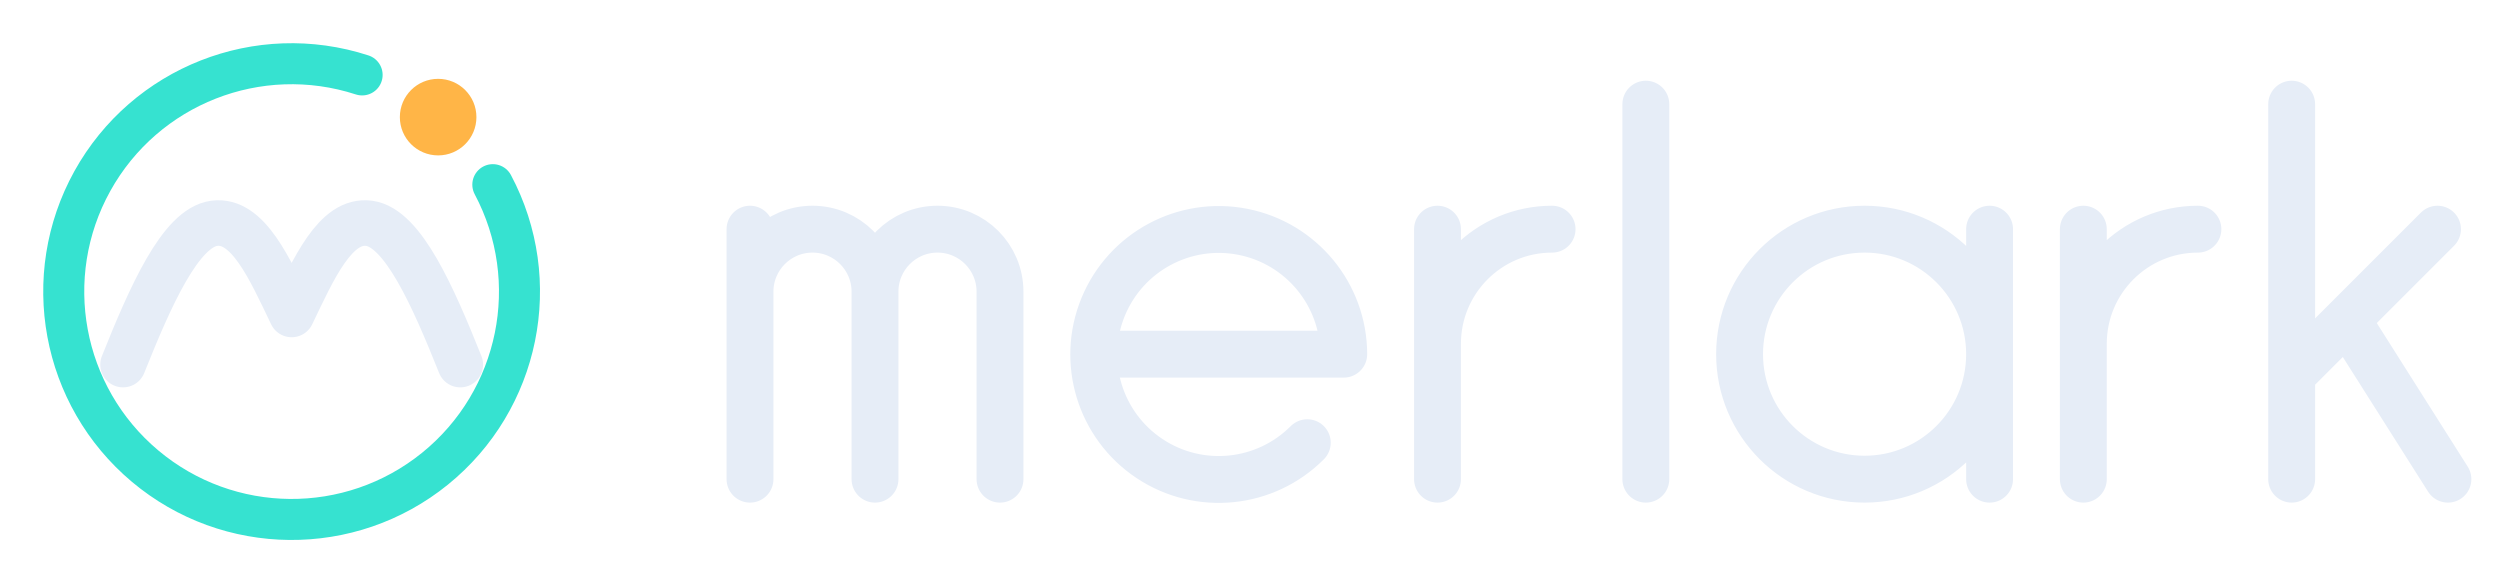
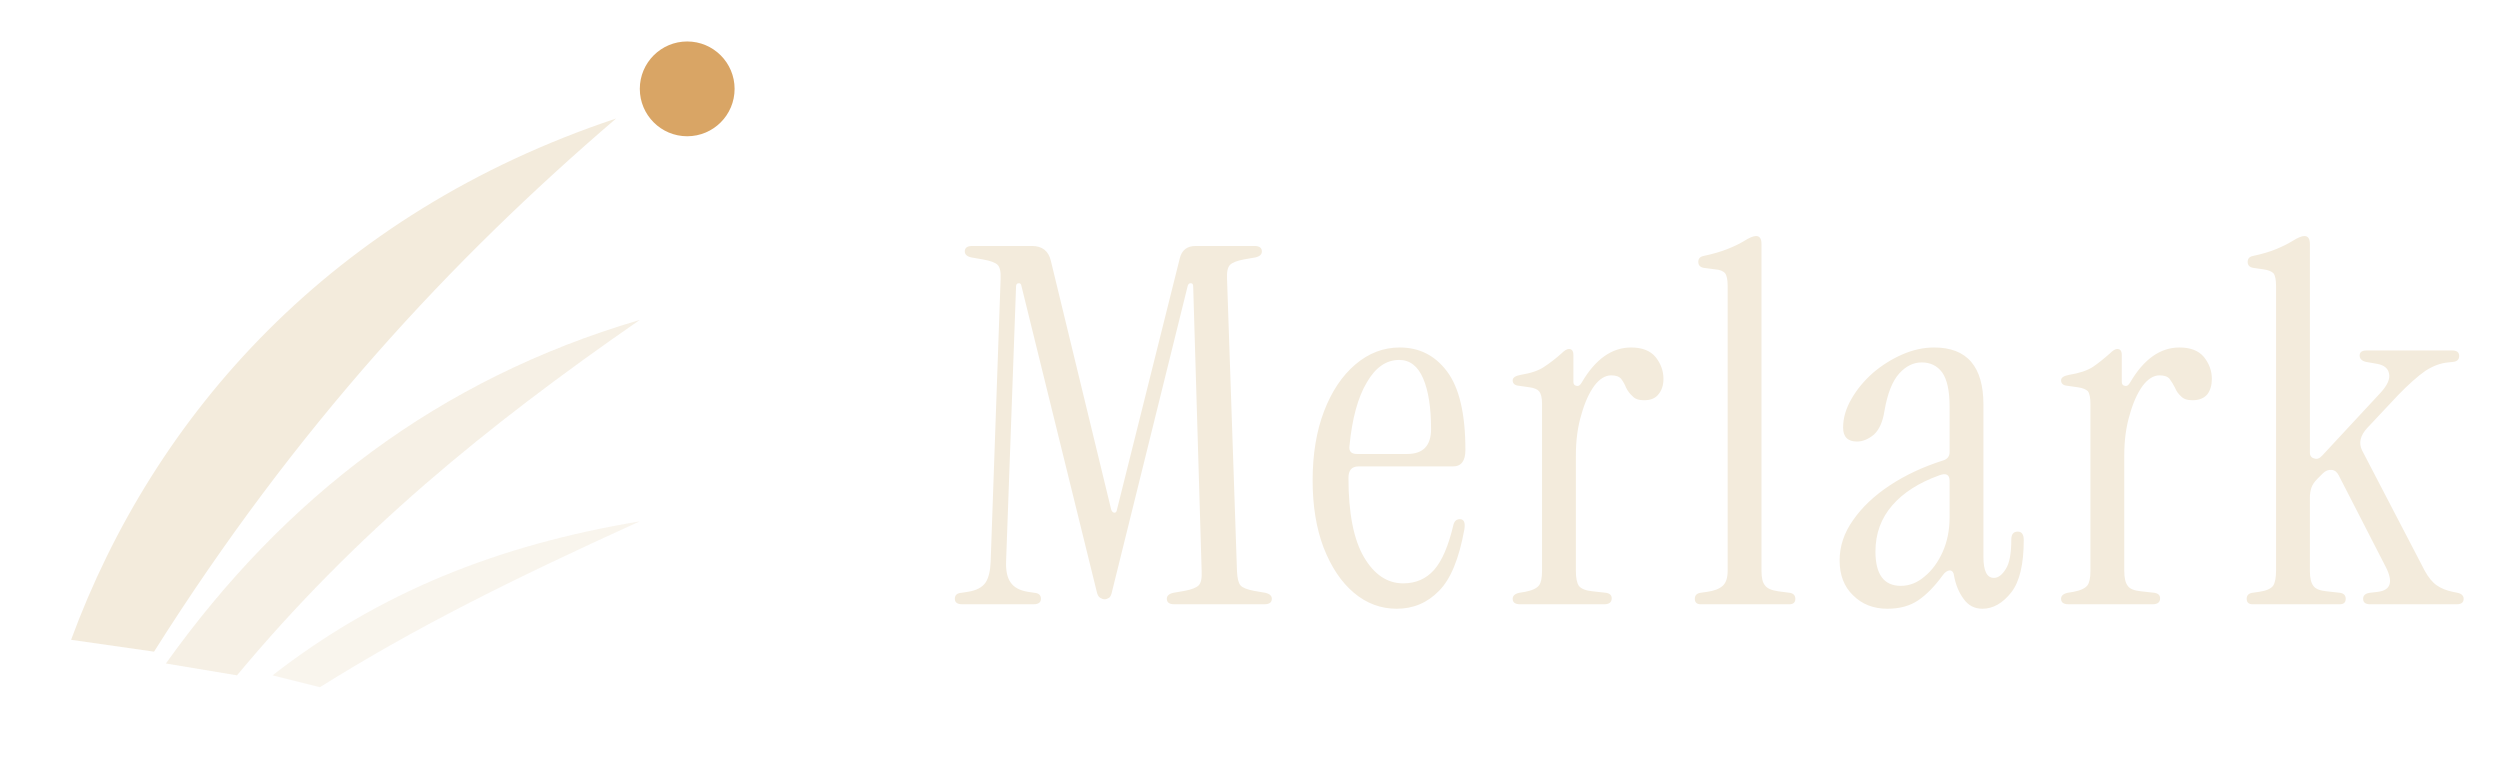
- <svg xmlns="http://www.w3.org/2000/svg" viewBox="0 0 240 56" width="240" height="56" role="img" aria-label="Merlark">
-   <g transform="scale(0.875)" fill="none" stroke-linecap="round" stroke-linejoin="round">
-     <path d="M54.07 20.26A25 25 0 1 1 39.73 8.22" stroke="#36e2d0" stroke-width="4.5" />
-     <path d="M13.5 40C16.5 32.5 19.8 25 23.5 24.5C27.2 24 29.6 29.5 32 34.5C34.4 29.5 36.8 24 40.5 24.5C44.2 25 47.5 32.5 50.5 40" stroke="#e6edf7" stroke-width="5" />
-     <circle cx="48.07" cy="12.85" r="4.2" fill="#ffb547" />
+ <svg xmlns="http://www.w3.org/2000/svg" viewBox="0 0 211 64" role="img" aria-label="Merlark">
+   <g>
+     <path d="M6 54C13 35 28 18 52 10C38 22 25 36 13 55Z" fill="#F3EBDC" />
+     <path d="M14 56C24 42 37 32 54 27C41 36 30 45 20 57Z" fill="#F3EBDC" opacity="0.74" />
+     <path d="M23 57C32 50 42 46 54 44C43 49 35 53 27 58Z" fill="#F3EBDC" opacity="0.5" />
+     <circle cx="58" cy="7.5" r="4" fill="#D9A565" />
  </g>
-   <path transform="translate(70 6)" d="M2 40V16M2 22A6 6 0 0 1 14 22V40M14 22A6 6 0 0 1 26 22V40 M35 28H59A12 12 0 1 0 55.5 36.5 M68 40V16M68 27A11 11 0 0 1 79 16 M88 4V40 M121 16V40M121 28A12 12 0 1 0 97 28A12 12 0 1 0 121 28 M130 40V16M130 27A11 11 0 0 1 141 16 M150 4V40M164 16L150 30M155.5 25L165 40" fill="none" stroke="#e6edf7" stroke-width="4.5" stroke-linecap="round" stroke-linejoin="round" />
+   <g transform="translate(80 51) scale(0.42)">
+     <path d="M31.5-1L31.5-1Q31.1-1 30.6-1.3Q30.1-1.6 29.9-2.6L29.9-2.6L14.8-63.9Q14.7-64.6 14.2-64.5Q13.7-64.5 13.7-63.8L13.7-63.8L11.7-8.6Q11.6-5.8 12.6-4.4Q13.6-2.9 16.1-2.5L16.1-2.5L17.4-2.3Q18.7-2.2 18.7-1.1L18.7-1.1Q18.7 0 17.2 0L17.2 0L2.9 0Q1.4 0 1.4-1.1L1.4-1.1Q1.4-2.2 2.7-2.3L2.7-2.3L4-2.5Q6.6-2.9 7.6-4.4Q8.5-5.8 8.6-8.6L8.6-8.6L10.6-65.4Q10.7-67.5 10-68.2Q9.3-68.9 7-69.3L7-69.3L4.7-69.7Q3.4-70 3.4-70.9L3.4-70.9Q3.4-72 4.9-72L4.9-72L16.9-72Q20-72 20.7-69L20.7-69L32.8-19.1Q33-18.4 33.5-18.4Q33.9-18.4 34-19.1L34-19.1L46.6-69.5Q47.2-72 49.8-72L49.8-72L61.6-72Q63.1-72 63.1-70.9L63.1-70.9Q63.1-70 61.8-69.7L61.8-69.7L59.5-69.3Q57.4-68.9 56.7-68.2Q56-67.5 56.1-65.4L56.1-65.4L58.1-6.6Q58.2-4.5 58.8-3.8Q59.4-3.1 61.5-2.7L61.5-2.7L63.8-2.3Q65.1-2 65.1-1.1L65.1-1.1Q65.1 0 63.6 0L63.6 0L45.5 0Q44 0 44-1.1L44-1.1Q44-2 45.3-2.3L45.3-2.3L47.6-2.7Q49.7-3.1 50.4-3.8Q51.1-4.5 51-6.6L51-6.6L49.3-63.8Q49.3-64.5 48.9-64.5Q48.4-64.6 48.2-64L48.2-64L33-2.6Q32.8-1.6 32.4-1.3Q31.9-1 31.5-1ZM90.2 0.9L90.2 0.9Q85.4 0.9 81.6-2.3Q77.8-5.5 75.5-11.4Q73.3-17.2 73.3-24.9L73.3-24.9Q73.3-32.8 75.6-38.8Q77.9-44.8 81.9-48.2Q85.9-51.6 90.8-51.6L90.8-51.6Q96.7-51.6 100.3-46.8Q104-41.9 104-31L104-31Q104-27.7 101.5-27.7L101.5-27.7L82.5-27.7Q80.5-27.7 80.5-25.4L80.5-25.4Q80.5-14.8 83.6-9.5Q86.7-4.2 91.5-4.2L91.5-4.2Q95.3-4.2 97.7-6.9Q100.1-9.6 101.6-16L101.6-16Q101.9-17.1 102.9-17.1L102.9-17.1Q104.1-17.1 103.8-15.1L103.8-15.1Q102.2-6.2 98.7-2.7Q95.2 0.9 90.2 0.9ZM82.2-30.2L82.2-30.2L92.3-30.2Q97.1-30.2 97.1-35.2L97.1-35.2Q97.1-41.7 95.5-45.4Q93.9-49.1 90.7-49.1L90.7-49.1Q86.8-49.1 84.2-44.6Q81.5-40.1 80.7-31.8L80.7-31.8Q80.5-30.2 82.2-30.2ZM127.4-44.6L127.4-44.6Q131.5-51.6 137.3-51.6L137.3-51.6Q140.6-51.6 142.2-49.7Q143.8-47.7 143.8-45.3L143.8-45.3Q143.8-43.4 142.8-42.2Q141.9-41 139.9-41L139.9-41Q138.3-41 137.6-41.8Q136.8-42.5 136.3-43.5Q135.9-44.5 135.3-45.3Q134.7-46 133.3-46L133.3-46Q131.5-46 129.9-43.9Q128.3-41.7 127.3-38.1Q126.2-34.5 126.2-29.9L126.2-29.9L126.2-6.7Q126.2-4.6 126.8-3.7Q127.5-2.8 129.6-2.6L129.6-2.6L132.3-2.3Q133.4-2.1 133.4-1.2L133.4-1.2Q133.4 0 131.9 0L131.9 0L115 0Q113.5 0 113.5-1.1L113.5-1.1Q113.5-2 114.8-2.3L114.8-2.3L116-2.5Q118.1-2.9 118.8-3.8Q119.4-4.6 119.4-6.7L119.4-6.7L119.4-40.3Q119.4-42.1 118.8-42.8Q118.3-43.4 116.9-43.6L116.9-43.6L114.8-43.9Q113.5-44 113.5-45L113.5-45Q113.5-45.8 115.1-46.1L115.1-46.1Q118.2-46.6 119.8-47.7Q121.5-48.8 123.3-50.4L123.3-50.4Q124.2-51.3 124.8-51.3L124.8-51.3Q125.7-51.3 125.7-50.1L125.7-50.1L125.7-44.7Q125.7-44 126.3-43.9Q126.9-43.7 127.4-44.6ZM169.1 0L151.3 0Q150.1 0 150.1-1.1L150.1-1.1Q150.1-2.1 151.2-2.3L151.2-2.3L152.6-2.5Q154.7-2.8 155.7-3.7Q156.7-4.6 156.7-6.7L156.7-6.7L156.7-64Q156.7-65.8 156.2-66.5Q155.6-67.2 154.2-67.3L154.2-67.3L151.9-67.6Q150.8-67.8 150.8-68.8L150.8-68.8Q150.8-69.8 151.9-70L151.9-70Q154.7-70.6 156.7-71.4Q158.7-72.2 160-73L160-73Q161.6-74 162.4-74L162.4-74Q163.5-74 163.5-72.4L163.5-72.4L163.5-6.7Q163.5-4.6 164.2-3.8Q164.8-2.9 166.9-2.6L166.9-2.6L169.2-2.3Q170.3-2.1 170.3-1.1L170.3-1.1Q170.3 0 169.1 0L169.1 0ZM188.8 0.9L188.8 0.9Q184.6 0.9 181.9-1.8Q179.2-4.4 179.2-8.8L179.2-8.8Q179.2-13.1 181.9-16.9Q184.6-20.8 189.3-23.9Q194-27 200-28.9L200-28.9Q201.3-29.3 201.3-30.6L201.3-30.6L201.3-39.7Q201.3-44.5 199.8-46.6Q198.3-48.6 195.7-48.6L195.7-48.6Q193.2-48.6 191.2-46.4Q189.1-44.1 188.2-38.8L188.2-38.8Q187.7-35.6 186.1-34.1Q184.4-32.7 182.7-32.7L182.7-32.7Q179.9-32.7 179.9-35.5L179.9-35.5Q179.9-38.4 181.6-41.3Q183.2-44.1 185.9-46.5Q188.6-48.8 191.8-50.2Q195-51.6 198.2-51.6L198.2-51.6Q208.1-51.6 208.1-40.1L208.1-40.1L208.1-9.5Q208.1-5.3 210.2-5.3L210.2-5.3Q211.5-5.3 212.6-7.1Q213.7-8.8 213.7-13L213.7-13Q213.7-14.6 215-14.6L215-14.6Q216.2-14.6 216.2-12.9L216.2-12.9Q216.2-5.6 213.7-2.4Q211.1 0.9 207.9 0.9L207.9 0.9Q205.5 0.9 204.1-1.1Q202.7-3 202.2-5.7L202.2-5.7Q202.1-6.7 201.4-6.8Q200.6-6.8 199.9-5.8L199.9-5.8Q197.5-2.5 195-0.8Q192.5 0.9 188.8 0.9ZM191.5-3.7L191.5-3.7Q194.1-3.7 196.3-5.6Q198.5-7.4 199.9-10.5Q201.3-13.6 201.3-17.5L201.3-17.5L201.3-24.8Q201.3-26.7 199.2-25.9L199.2-25.9Q193.1-23.7 189.8-19.9Q186.4-16 186.4-10.6L186.4-10.6Q186.4-3.7 191.5-3.7ZM237.6-44.6L237.6-44.6Q241.7-51.6 247.5-51.6L247.5-51.6Q250.8-51.6 252.4-49.7Q254.0-47.7 254.0-45.3L254.0-45.3Q254.0-43.4 253.1-42.2Q252.1-41 250.1-41L250.1-41Q248.5-41 247.8-41.8Q247.0-42.5 246.6-43.5Q246.1-44.5 245.5-45.3Q244.9-46 243.5-46L243.5-46Q241.7-46 240.1-43.9Q238.5-41.7 237.5-38.1Q236.4-34.5 236.4-29.9L236.4-29.9L236.4-6.7Q236.4-4.6 237.1-3.7Q237.7-2.8 239.8-2.6L239.8-2.6L242.5-2.3Q243.6-2.1 243.6-1.2L243.6-1.2Q243.6 0 242.1 0L242.1 0L225.2 0Q223.7 0 223.7-1.1L223.7-1.1Q223.7-2 225.0-2.3L225.0-2.3L226.2-2.5Q228.3-2.9 229.0-3.8Q229.6-4.6 229.6-6.7L229.6-6.7L229.6-40.3Q229.6-42.1 229.1-42.8Q228.5-43.4 227.1-43.6L227.1-43.6L225.0-43.9Q223.7-44 223.7-45L223.7-45Q223.7-45.8 225.3-46.1L225.3-46.1Q228.4-46.6 230.1-47.7Q231.7-48.8 233.5-50.4L233.5-50.4Q234.4-51.3 235.0-51.3L235.0-51.3Q235.9-51.3 235.9-50.1L235.9-50.1L235.9-44.7Q235.9-44 236.5-43.9Q237.1-43.7 237.6-44.6ZM279.7 0L262.2 0Q261 0 261-1.1L261-1.1Q261-2.1 262.1-2.3L262.1-2.3L263.5-2.5Q265.6-2.8 266.3-3.7Q266.9-4.6 266.9-6.7L266.9-6.7L266.9-64Q266.9-65.8 266.4-66.5Q265.8-67.1 264.4-67.3L264.4-67.3L262.3-67.6Q261.2-67.8 261.2-68.8L261.2-68.8Q261.2-69.8 262.3-70L262.3-70Q265.1-70.6 267-71.4Q268.9-72.2 270.2-73L270.2-73Q271.8-74 272.6-74L272.6-74Q273.7-74 273.7-72.4L273.7-72.4L273.7-30.5Q273.7-29.5 274.6-29.3Q275.4-29 276.2-29.9L276.2-29.9L287.9-42.5Q290-44.8 289.6-46.4Q289.3-47.9 287.3-48.3L287.3-48.3L285-48.7Q283.7-49 283.7-50L283.7-50Q283.7-51 285.1-51L285.1-51L302.3-51Q303.7-51 303.7-49.9L303.7-49.9Q303.7-48.8 302.4-48.7L302.4-48.7L301.5-48.6Q299.2-48.4 296.9-46.9Q294.6-45.3 291.4-42L291.4-42L285.2-35.4Q283.1-33.1 284.2-30.9L284.2-30.9L296.8-6.7Q297.9-4.7 299.2-3.8Q300.5-2.9 302.4-2.5L302.4-2.5L303.4-2.3Q304.6-2 304.6-1.1L304.6-1.1Q304.6 0 303.2 0L303.2 0L285.8 0Q284.4 0 284.4-1.1L284.4-1.1Q284.4-2.1 285.7-2.3L285.7-2.3L287.4-2.5Q291.2-3 289-7.4L289-7.4L279.5-25.9Q279-26.9 278.1-27Q277.1-27.1 276.3-26.3L276.3-26.3L275.2-25.2Q274.3-24.3 274-23.4Q273.7-22.5 273.7-21.4L273.7-21.4L273.7-6.7Q273.7-4.6 274.4-3.7Q275-2.8 277.1-2.6L277.1-2.6L279.8-2.3Q280.9-2.1 280.9-1.1L280.9-1.1Q280.9 0 279.7 0L279.7 0Z" fill="#F3EBDC" />
+   </g>
</svg>
